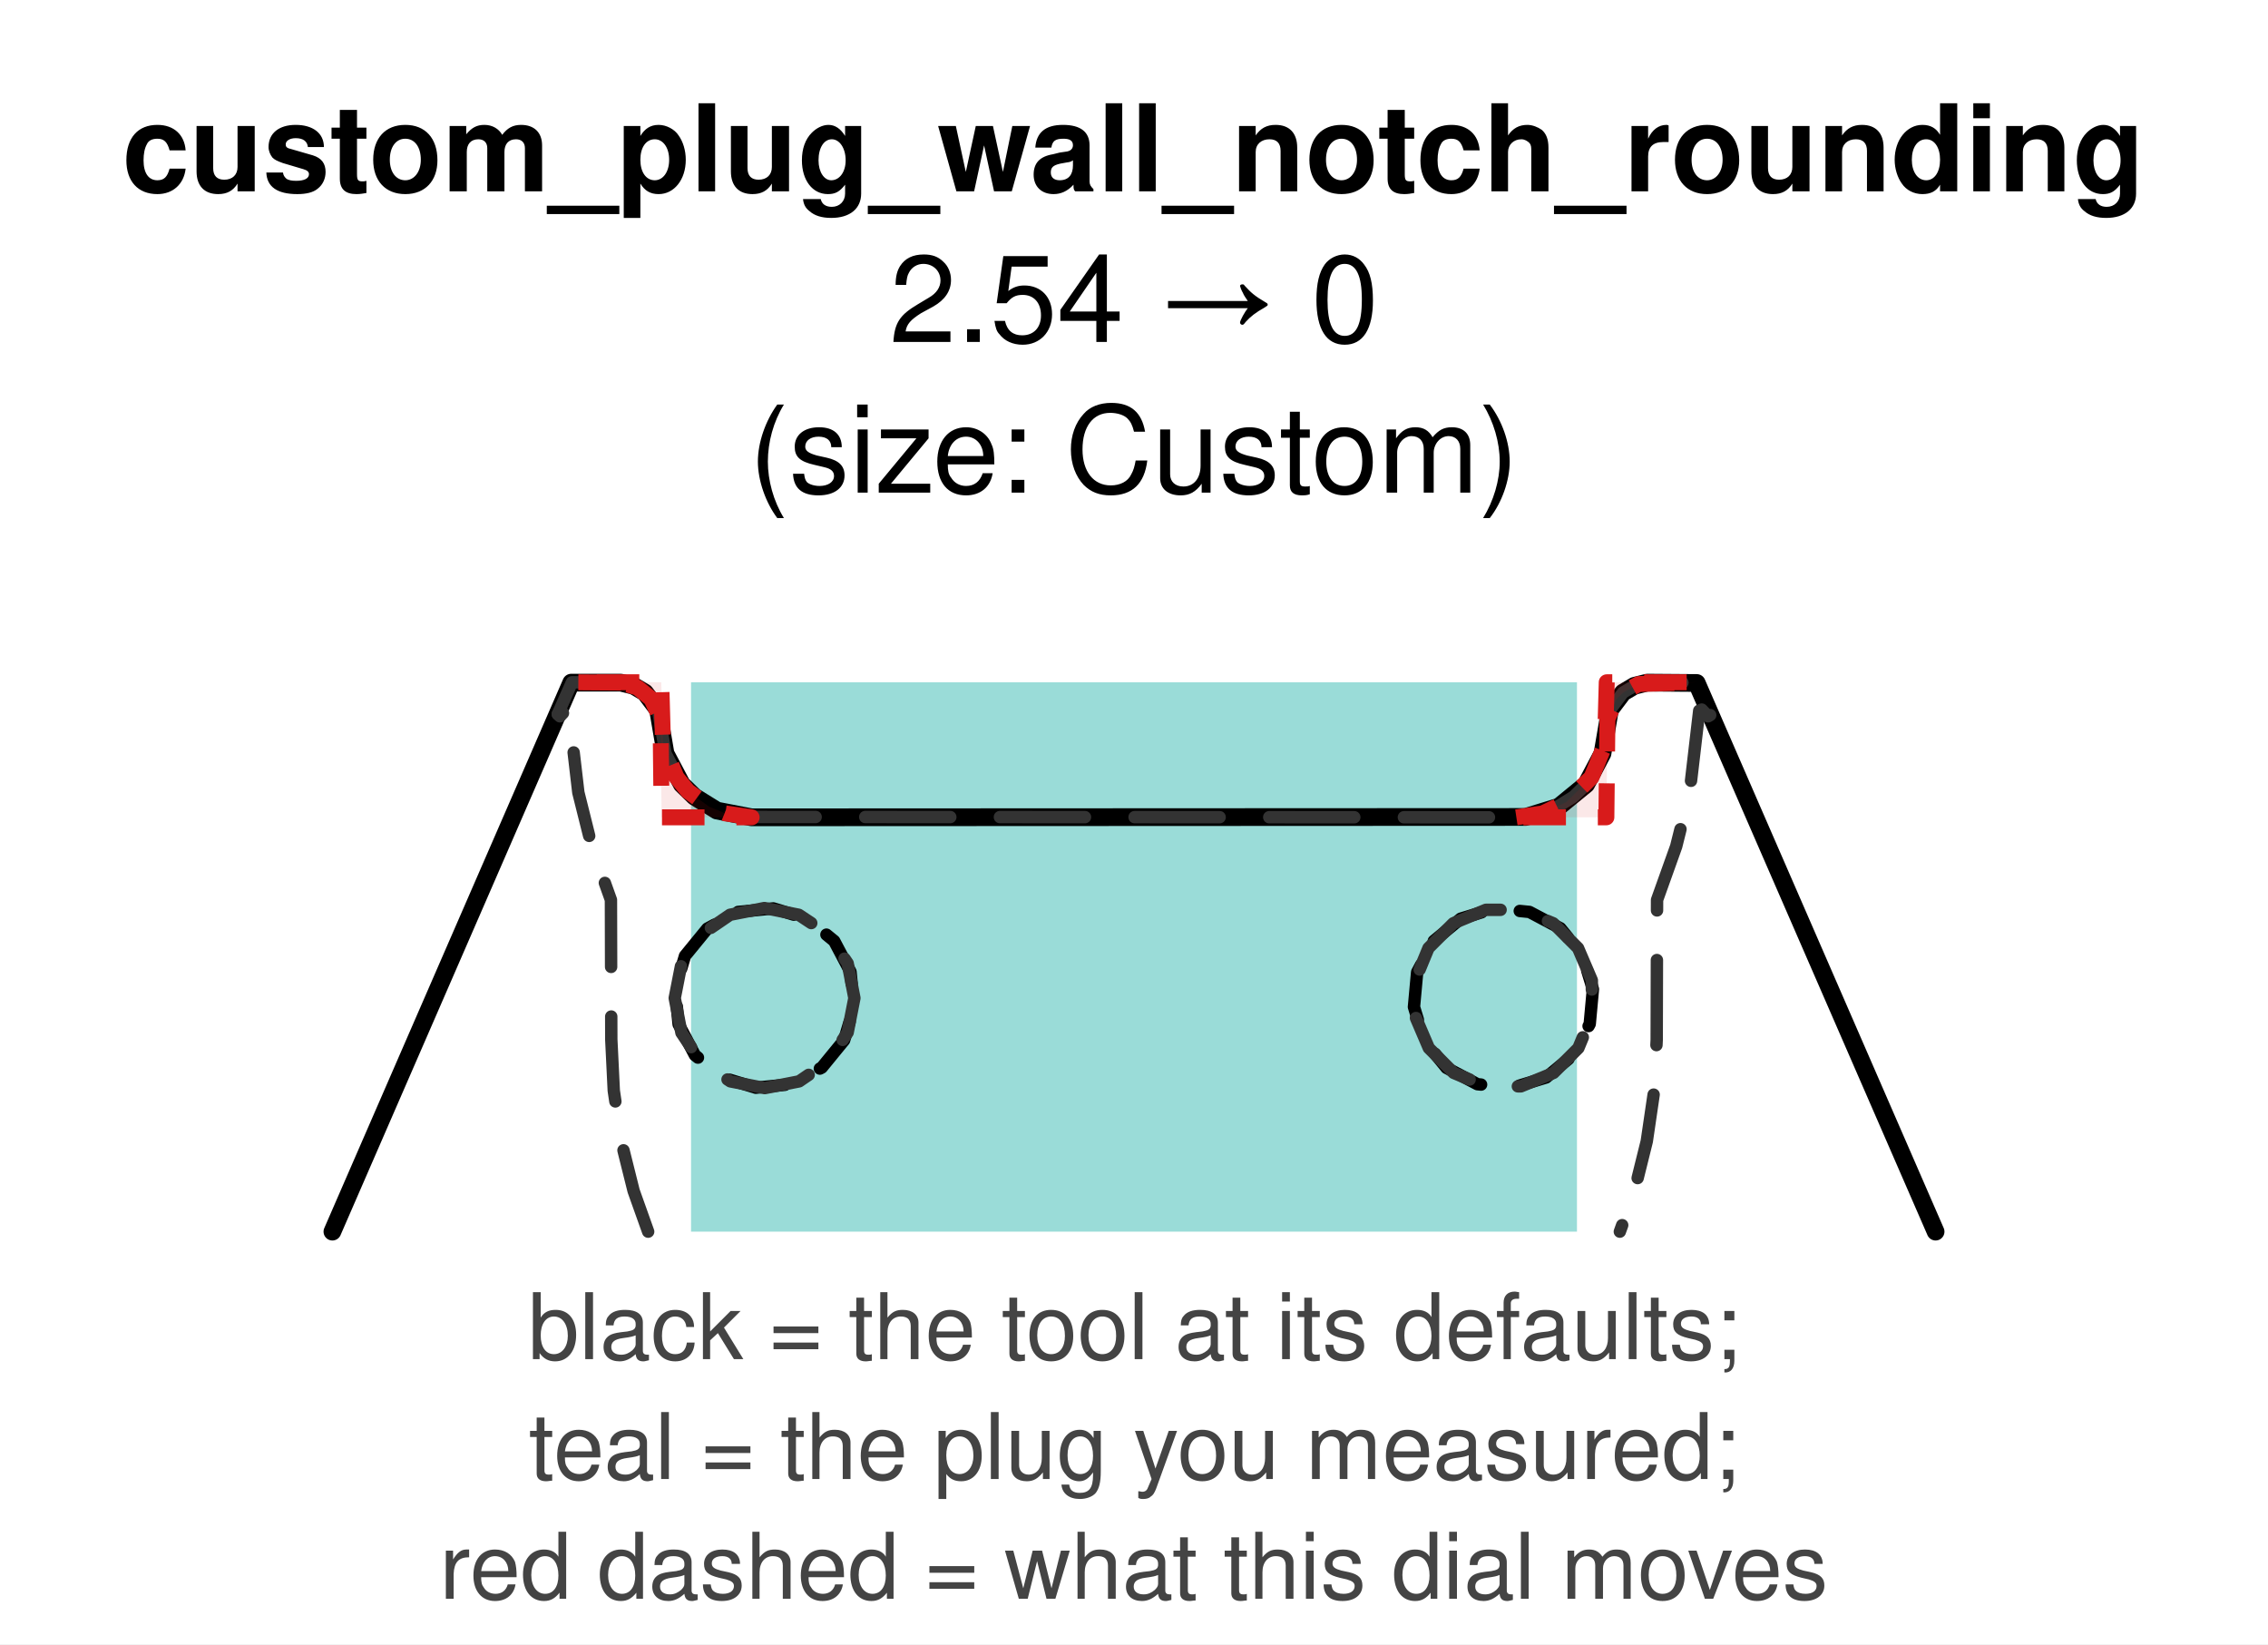
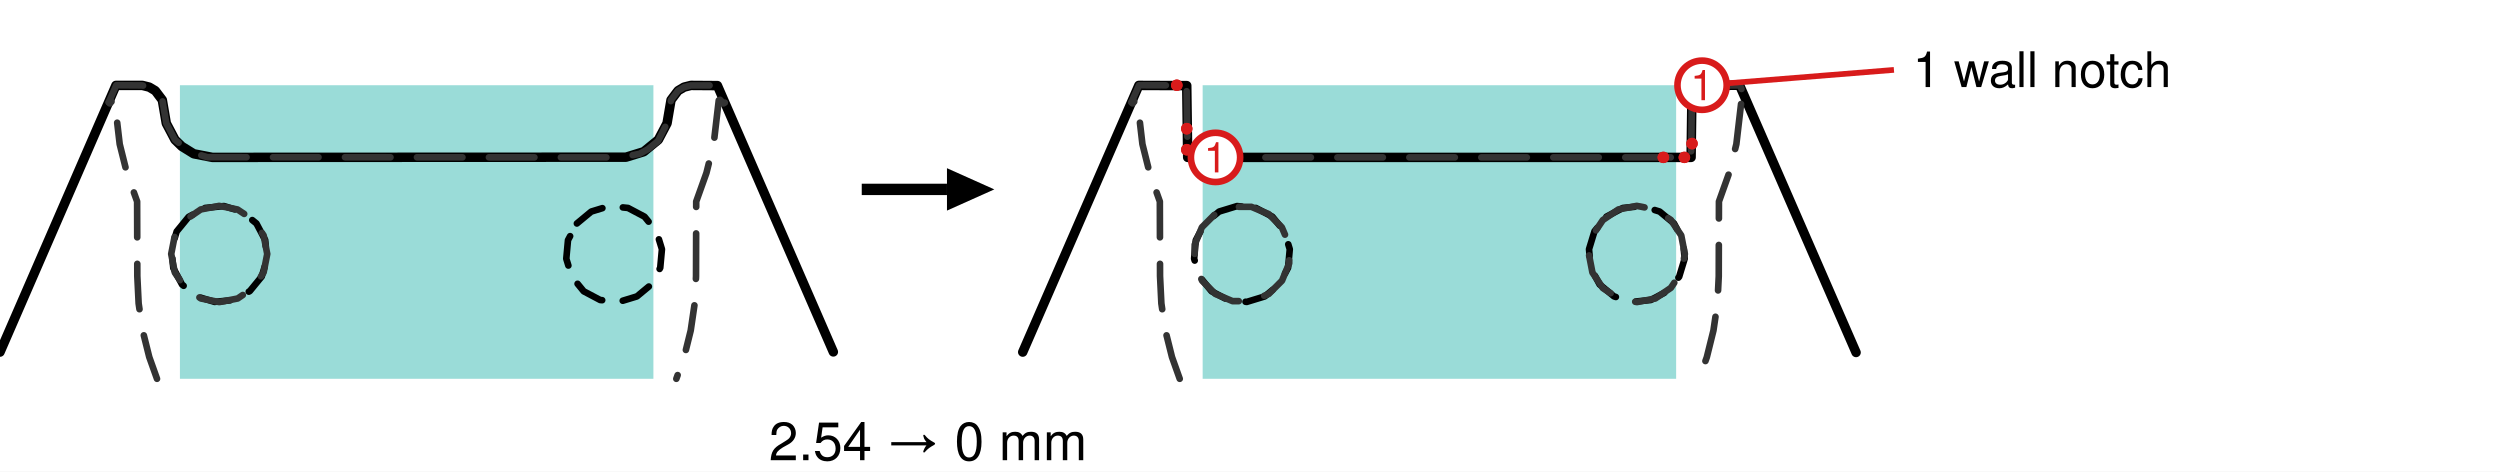
- <svg xmlns="http://www.w3.org/2000/svg" width="64.00mm" height="46.39mm" viewBox="0 0 64.00 46.39" role="img">
-   <rect width="64.00" height="46.39" fill="white" />
-   <text x="32.00" y="5.40" font-family="Helvetica, Arial, sans-serif" font-size="3.40" font-weight="bold" text-anchor="middle" fill="#000">custom_plug_wall_notch_rounding</text>
-   <text x="32.00" y="9.65" font-family="Helvetica, Arial, sans-serif" font-size="3.40" text-anchor="middle" fill="#000">2.54 → 0</text>
-   <text x="32.00" y="13.90" font-family="Helvetica, Arial, sans-serif" font-size="3.40" text-anchor="middle" fill="#000">(size: Custom)</text>
-   <path d="M 44.50 19.25 L 44.50 34.75 L 19.50 34.75 L 19.50 19.25 L 44.50 19.25 Z" fill="#20b2aa" fill-rule="evenodd" fill-opacity="0.45" stroke="none" />
-   <path d="M 9.38 34.75 L 16.12 19.26 L 17.52 19.26 L 17.88 19.35 L 18.20 19.54 L 18.57 20.03 L 18.78 21.26 L 19.24 22.13 L 19.60 22.48 L 20.23 22.87 L 21.21 23.06 L 43.05 23.05 L 43.99 22.76 L 44.76 22.13 L 45.22 21.26 L 45.43 20.03 L 45.80 19.54 L 46.12 19.35 L 46.48 19.26 L 47.88 19.27 L 54.62 34.75" fill="none" stroke="#000" stroke-width="0.5" stroke-linejoin="round" stroke-linecap="round" />
-   <path d="M 20.83 25.73 L 21.82 25.63 L 22.77 25.92 L 23.54 26.55 L 24.00 27.42 L 24.10 28.41 L 23.82 29.35 L 23.19 30.12 L 22.32 30.59 L 21.33 30.69 L 20.38 30.40 L 19.61 29.77 L 19.15 28.90 L 19.05 27.91 L 19.33 26.97 L 19.96 26.20 L 20.83 25.73 Z" fill="none" stroke="#000" stroke-width="0.35" stroke-linejoin="round" stroke-linecap="round" stroke-dasharray="1.6,1.1" />
-   <path d="M 40.46 26.55 L 41.22 25.92 L 42.17 25.63 L 43.16 25.73 L 44.03 26.19 L 44.66 26.96 L 44.95 27.91 L 44.86 28.89 L 44.39 29.77 L 43.63 30.40 L 42.68 30.69 L 41.69 30.59 L 40.82 30.13 L 40.19 29.36 L 39.90 28.41 L 39.99 27.43 L 40.46 26.55 Z" fill="none" stroke="#000" stroke-width="0.35" stroke-linejoin="round" stroke-linecap="round" stroke-dasharray="1.6,1.1" />
-   <path d="M 15.74 20.15 L 16.14 19.25 L 17.52 19.26 L 17.99 19.40 L 18.37 19.71 L 18.57 20.03 L 18.78 21.26 L 19.24 22.13 L 20.01 22.76 L 20.95 23.05 L 42.80 23.06 L 43.77 22.87 L 44.40 22.48 L 44.76 22.13 L 45.22 21.26 L 45.43 20.03 L 45.80 19.54 L 46.12 19.35 L 46.48 19.26 L 47.87 19.26 L 48.27 20.17 L 48.20 20.21 L 48.02 20.02 L 47.95 20.05 L 47.68 22.36 L 47.30 23.88 L 46.76 25.39 L 46.75 29.34 L 46.68 30.77 L 46.47 32.20 L 46.12 33.61 L 45.71 34.75" fill="none" stroke="#333333" stroke-width="0.35" stroke-linejoin="round" stroke-linecap="round" stroke-dasharray="2.4,1.4" />
-   <path d="M 18.29 34.75 L 17.88 33.60 L 17.53 32.20 L 17.32 30.77 L 17.25 29.33 L 17.24 25.39 L 16.70 23.88 L 16.32 22.36 L 16.05 20.05 L 15.98 20.02 L 15.80 20.21 L 15.74 20.15" fill="none" stroke="#333333" stroke-width="0.35" stroke-linejoin="round" stroke-linecap="round" stroke-dasharray="2.4,1.4" />
-   <path d="M 40.31 26.75 L 41.01 26.05 L 41.93 25.67 L 42.92 25.67 L 43.83 26.05 L 44.53 26.75 L 44.92 27.66 L 44.92 28.65 L 44.54 29.57 L 43.84 30.27 L 42.92 30.65 L 41.93 30.65 L 41.02 30.27 L 40.32 29.57 L 39.93 28.66 L 39.93 27.67 L 40.31 26.75 Z" fill="none" stroke="#333333" stroke-width="0.35" stroke-linejoin="round" stroke-linecap="round" stroke-dasharray="2.4,1.4" />
-   <path d="M 20.60 25.81 L 21.57 25.62 L 22.54 25.81 L 23.37 26.36 L 23.92 27.18 L 24.11 28.16 L 23.92 29.13 L 23.37 29.95 L 22.55 30.51 L 21.58 30.70 L 20.61 30.51 L 19.78 29.96 L 19.23 29.14 L 19.04 28.16 L 19.23 27.19 L 19.78 26.37 L 20.60 25.81 Z" fill="none" stroke="#333333" stroke-width="0.35" stroke-linejoin="round" stroke-linecap="round" stroke-dasharray="2.4,1.4" />
-   <path d="M 17.52 19.26 L 16.13 19.25 L 18.66 19.25 L 18.71 21.01 L 19.09 21.93 L 19.41 22.32 L 20.01 22.76 L 20.47 22.95 L 21.21 23.06 L 18.67 23.06 L 18.64 20.28 L 18.38 19.72 L 17.99 19.40 L 17.52 19.26 Z" fill="#d81b1b" fill-rule="evenodd" fill-opacity="0.1" stroke="#d81b1b" stroke-width="0.45" stroke-linejoin="round" stroke-dasharray="1.2,0.9" />
-   <path d="M 42.79 23.06 L 43.53 22.95 L 44.20 22.63 L 44.91 21.93 L 45.29 21.01 L 45.34 19.25 L 47.87 19.25 L 46.24 19.30 L 45.80 19.54 L 45.61 19.73 L 45.36 20.28 L 45.33 23.06 L 42.79 23.06 Z" fill="#d81b1b" fill-rule="evenodd" fill-opacity="0.1" stroke="#d81b1b" stroke-width="0.45" stroke-linejoin="round" stroke-dasharray="1.2,0.9" />
-   <text x="32.00" y="38.35" font-family="Helvetica, Arial, sans-serif" font-size="2.60" text-anchor="middle" fill="#444444">black = the tool at its defaults;</text>
-   <text x="32.00" y="41.73" font-family="Helvetica, Arial, sans-serif" font-size="2.60" text-anchor="middle" fill="#444444">teal = the plug you measured;</text>
-   <text x="32.00" y="45.11" font-family="Helvetica, Arial, sans-serif" font-size="2.60" text-anchor="middle" fill="#444444">red dashed = what this dial moves</text>
+ <svg xmlns="http://www.w3.org/2000/svg" width="132.00mm" height="24.90mm" viewBox="0 0 132.00 24.90" role="img">
+   <rect width="132.00" height="24.90" fill="white" />
+   <g class="panel" id="before">
+     <path d="M 34.50 4.50 L 34.50 20.00 L 9.50 20.00 L 9.50 4.50 L 34.50 4.50 Z" fill="#20b2aa" fill-rule="evenodd" fill-opacity="0.45" stroke="none" />
+     <path d="M 0.00 18.59 L 6.12 4.51 L 7.52 4.51 L 7.88 4.60 L 8.20 4.79 L 8.57 5.28 L 8.78 6.51 L 9.24 7.38 L 9.60 7.73 L 10.23 8.12 L 11.21 8.31 L 33.05 8.30 L 33.99 8.01 L 34.76 7.38 L 35.22 6.51 L 35.43 5.28 L 35.80 4.79 L 36.12 4.60 L 36.48 4.51 L 37.88 4.52 L 44.00 18.58" fill="none" stroke="#000" stroke-width="0.5" stroke-linejoin="round" stroke-linecap="round" />
+     <path d="M 10.83 10.98 L 11.82 10.88 L 12.77 11.17 L 13.54 11.80 L 14.00 12.67 L 14.10 13.66 L 13.82 14.60 L 13.19 15.37 L 12.32 15.84 L 11.33 15.94 L 10.38 15.65 L 9.61 15.02 L 9.15 14.15 L 9.05 13.16 L 9.33 12.22 L 9.96 11.45 L 10.83 10.98 Z" fill="none" stroke="#000" stroke-width="0.35" stroke-linejoin="round" stroke-linecap="round" stroke-dasharray="1.6,1.1" />
+     <path d="M 30.46 11.80 L 31.22 11.17 L 32.17 10.88 L 33.16 10.98 L 34.03 11.44 L 34.66 12.21 L 34.95 13.16 L 34.86 14.14 L 34.39 15.02 L 33.63 15.65 L 32.68 15.94 L 31.69 15.84 L 30.82 15.38 L 30.19 14.61 L 29.90 13.66 L 29.99 12.68 L 30.46 11.80 Z" fill="none" stroke="#000" stroke-width="0.35" stroke-linejoin="round" stroke-linecap="round" stroke-dasharray="1.6,1.1" />
+     <path d="M 5.74 5.40 L 6.14 4.50 L 7.52 4.51 L 7.99 4.65 L 8.37 4.96 L 8.57 5.28 L 8.78 6.51 L 9.24 7.38 L 10.01 8.01 L 10.95 8.30 L 32.80 8.31 L 33.77 8.12 L 34.21 7.88 L 34.74 7.45 L 35.22 6.51 L 35.43 5.28 L 35.80 4.79 L 36.12 4.60 L 36.48 4.51 L 37.87 4.51 L 38.27 5.42 L 38.20 5.46 L 38.02 5.27 L 37.95 5.30 L 37.68 7.61 L 37.30 9.13 L 36.76 10.64 L 36.75 14.59 L 36.68 16.02 L 36.47 17.45 L 36.12 18.86 L 35.71 20.00" fill="none" stroke="#333333" stroke-width="0.35" stroke-linejoin="round" stroke-linecap="round" stroke-dasharray="2.4,1.4" />
+     <path d="M 8.29 20.00 L 7.88 18.85 L 7.53 17.45 L 7.32 16.02 L 7.25 14.58 L 7.24 10.64 L 6.70 9.13 L 6.32 7.61 L 6.05 5.30 L 5.98 5.27 L 5.80 5.46 L 5.74 5.40" fill="none" stroke="#333333" stroke-width="0.35" stroke-linejoin="round" stroke-linecap="round" stroke-dasharray="2.4,1.4" />
+     <path d="M 10.60 11.06 L 11.57 10.87 L 12.54 11.06 L 13.37 11.61 L 13.92 12.43 L 14.11 13.41 L 13.92 14.38 L 13.37 15.20 L 12.55 15.76 L 11.58 15.95 L 10.61 15.76 L 9.78 15.21 L 9.23 14.39 L 9.04 13.41 L 9.23 12.44 L 9.78 11.62 L 10.60 11.06 Z" fill="none" stroke="#333333" stroke-width="0.35" stroke-linejoin="round" stroke-linecap="round" stroke-dasharray="2.4,1.4" />
+   </g>
+   <g class="arrow">
+     <line x1="45.50" y1="10.00" x2="50.00" y2="10.00" stroke="#000" stroke-width="0.6" />
+     <polygon points="52.50,10.00 50.00,8.88 50.00,11.12" fill="#000" />
+     <text x="49.00" y="24.30" font-family="Helvetica, Arial, sans-serif" font-size="2.80" text-anchor="middle" fill="#000">2.54 → 0 mm</text>
+   </g>
+   <g class="panel" id="after" transform="translate(54.00 0)">
+     <path d="M 34.50 4.50 L 34.50 20.00 L 9.50 20.00 L 9.50 4.50 L 34.50 4.50 Z" fill="#20b2aa" fill-rule="evenodd" fill-opacity="0.45" stroke="none" />
+     <path d="M 0.00 18.59 L 6.13 4.51 L 8.66 4.52 L 8.71 8.31 L 35.29 8.31 L 35.34 4.52 L 37.85 4.50 L 44.00 18.61" fill="none" stroke="#000" stroke-width="0.5" stroke-linejoin="round" stroke-linecap="round" />
+     <path d="M 30.82 11.44 L 31.69 10.98 L 32.68 10.88 L 33.63 11.17 L 34.39 11.80 L 34.86 12.68 L 34.95 13.66 L 34.66 14.61 L 34.03 15.38 L 33.16 15.84 L 32.17 15.94 L 31.22 15.65 L 30.46 15.02 L 29.99 14.14 L 29.90 13.16 L 30.19 12.21 L 30.82 11.44 Z" fill="none" stroke="#000" stroke-width="0.35" stroke-linejoin="round" stroke-linecap="round" stroke-dasharray="1.6,1.1" />
+     <path d="M 12.31 10.98 L 13.18 11.44 L 13.81 12.21 L 14.10 13.16 L 14.01 14.14 L 13.54 15.02 L 12.78 15.65 L 11.83 15.94 L 10.84 15.84 L 9.97 15.38 L 9.34 14.61 L 9.05 13.66 L 9.14 12.68 L 9.61 11.80 L 10.37 11.17 L 11.32 10.88 L 12.31 10.98 Z" fill="none" stroke="#000" stroke-width="0.35" stroke-linejoin="round" stroke-linecap="round" stroke-dasharray="1.6,1.1" />
+     <path d="M 5.74 5.40 L 6.14 4.50 L 8.65 4.51 L 8.71 8.31 L 35.29 8.31 L 35.34 4.52 L 37.87 4.51 L 38.27 5.42 L 38.20 5.46 L 38.02 5.27 L 37.95 5.30 L 37.68 7.61 L 37.30 9.13 L 36.76 10.64 L 36.75 14.59 L 36.68 16.02 L 36.47 17.45 L 36.12 18.86 L 35.71 20.00" fill="none" stroke="#333333" stroke-width="0.35" stroke-linejoin="round" stroke-linecap="round" stroke-dasharray="2.4,1.4" />
+     <path d="M 8.29 20.00 L 7.88 18.85 L 7.53 17.45 L 7.32 16.02 L 7.25 14.58 L 7.24 10.64 L 6.70 9.13 L 6.32 7.61 L 6.05 5.30 L 5.98 5.27 L 5.80 5.46 L 5.74 5.40" fill="none" stroke="#333333" stroke-width="0.35" stroke-linejoin="round" stroke-linecap="round" stroke-dasharray="2.4,1.4" />
+     <path d="M 30.63 11.62 L 31.45 11.06 L 32.42 10.87 L 33.39 11.06 L 34.22 11.61 L 34.77 12.43 L 34.96 13.41 L 34.77 14.38 L 34.22 15.20 L 33.40 15.76 L 32.43 15.95 L 31.46 15.76 L 30.63 15.21 L 30.08 14.39 L 29.89 13.41 L 30.08 12.44 L 30.63 11.62 Z" fill="none" stroke="#333333" stroke-width="0.35" stroke-linejoin="round" stroke-linecap="round" stroke-dasharray="2.4,1.4" />
+     <path d="M 12.07 10.92 L 12.98 11.30 L 13.68 12.00 L 14.07 12.91 L 14.07 13.90 L 13.69 14.82 L 12.99 15.52 L 12.07 15.90 L 11.08 15.90 L 10.17 15.52 L 9.47 14.82 L 9.08 13.91 L 9.08 12.92 L 9.46 12.00 L 10.16 11.30 L 11.08 10.92 L 12.07 10.92 Z" fill="none" stroke="#333333" stroke-width="0.35" stroke-linejoin="round" stroke-linecap="round" stroke-dasharray="2.4,1.4" />
+     <path d="M 8.13 4.50 L 8.61 4.50 L 8.66 4.52 L 8.66 5.03" fill="none" stroke="#d81b1b" stroke-width="0.6" stroke-linecap="round" stroke-linejoin="round" stroke-dasharray="0.01,1.1" />
+     <path d="M 8.66 6.79 L 8.66 8.26 L 8.68 8.30 L 8.71 8.31 L 10.18 8.31" fill="none" stroke="#d81b1b" stroke-width="0.6" stroke-linecap="round" stroke-linejoin="round" stroke-dasharray="0.01,1.1" />
+     <path d="M 33.82 8.31 L 35.29 8.31 L 35.32 8.30 L 35.34 8.26 L 35.34 6.79" fill="none" stroke="#d81b1b" stroke-width="0.6" stroke-linecap="round" stroke-linejoin="round" stroke-dasharray="0.01,1.1" />
+     <path d="M 35.34 5.02 L 35.34 4.52 L 35.39 4.50 L 35.87 4.50" fill="none" stroke="#d81b1b" stroke-width="0.6" stroke-linecap="round" stroke-linejoin="round" stroke-dasharray="0.01,1.1" />
+     <path d="M 8.13 4.50 L 8.61 4.50 L 8.65 4.51 L 8.66 4.55 L 8.66 5.04" fill="none" stroke="#d81b1b" stroke-width="0.6" stroke-linecap="round" stroke-linejoin="round" stroke-dasharray="0.01,1.1" />
+     <path d="M 8.66 6.79 L 8.66 8.26 L 8.68 8.30 L 8.71 8.31 L 10.18 8.31" fill="none" stroke="#d81b1b" stroke-width="0.6" stroke-linecap="round" stroke-linejoin="round" stroke-dasharray="0.01,1.1" />
+     <path d="M 33.82 8.31 L 35.29 8.31 L 35.32 8.30 L 35.34 8.26 L 35.34 6.78" fill="none" stroke="#d81b1b" stroke-width="0.6" stroke-linecap="round" stroke-linejoin="round" stroke-dasharray="0.01,1.1" />
+     <path d="M 35.34 5.02 L 35.34 4.52 L 35.39 4.50 L 35.87 4.50" fill="none" stroke="#d81b1b" stroke-width="0.6" stroke-linecap="round" stroke-linejoin="round" stroke-dasharray="0.01,1.1" />
+     <circle cx="10.18" cy="8.31" r="1.3" fill="white" stroke="#d81b1b" stroke-width="0.35" />
+     <text x="10.18" y="9.10" font-family="Helvetica, Arial, sans-serif" font-size="2.20" text-anchor="middle" fill="#d81b1b">1</text>
+     <circle cx="35.87" cy="4.50" r="1.3" fill="white" stroke="#d81b1b" stroke-width="0.35" />
+     <text x="35.87" y="5.29" font-family="Helvetica, Arial, sans-serif" font-size="2.20" text-anchor="middle" fill="#d81b1b">1</text>
+   </g>
+   <g class="key">
+     <text x="101.00" y="4.60" font-family="Helvetica, Arial, sans-serif" font-size="2.60" text-anchor="start" fill="#000">1 wall notch</text>
+   </g>
+   <g class="leaders">
+     <line x1="91.17" y1="4.40" x2="100.00" y2="3.69" stroke="#d81b1b" stroke-width="0.3" />
+   </g>
</svg>
